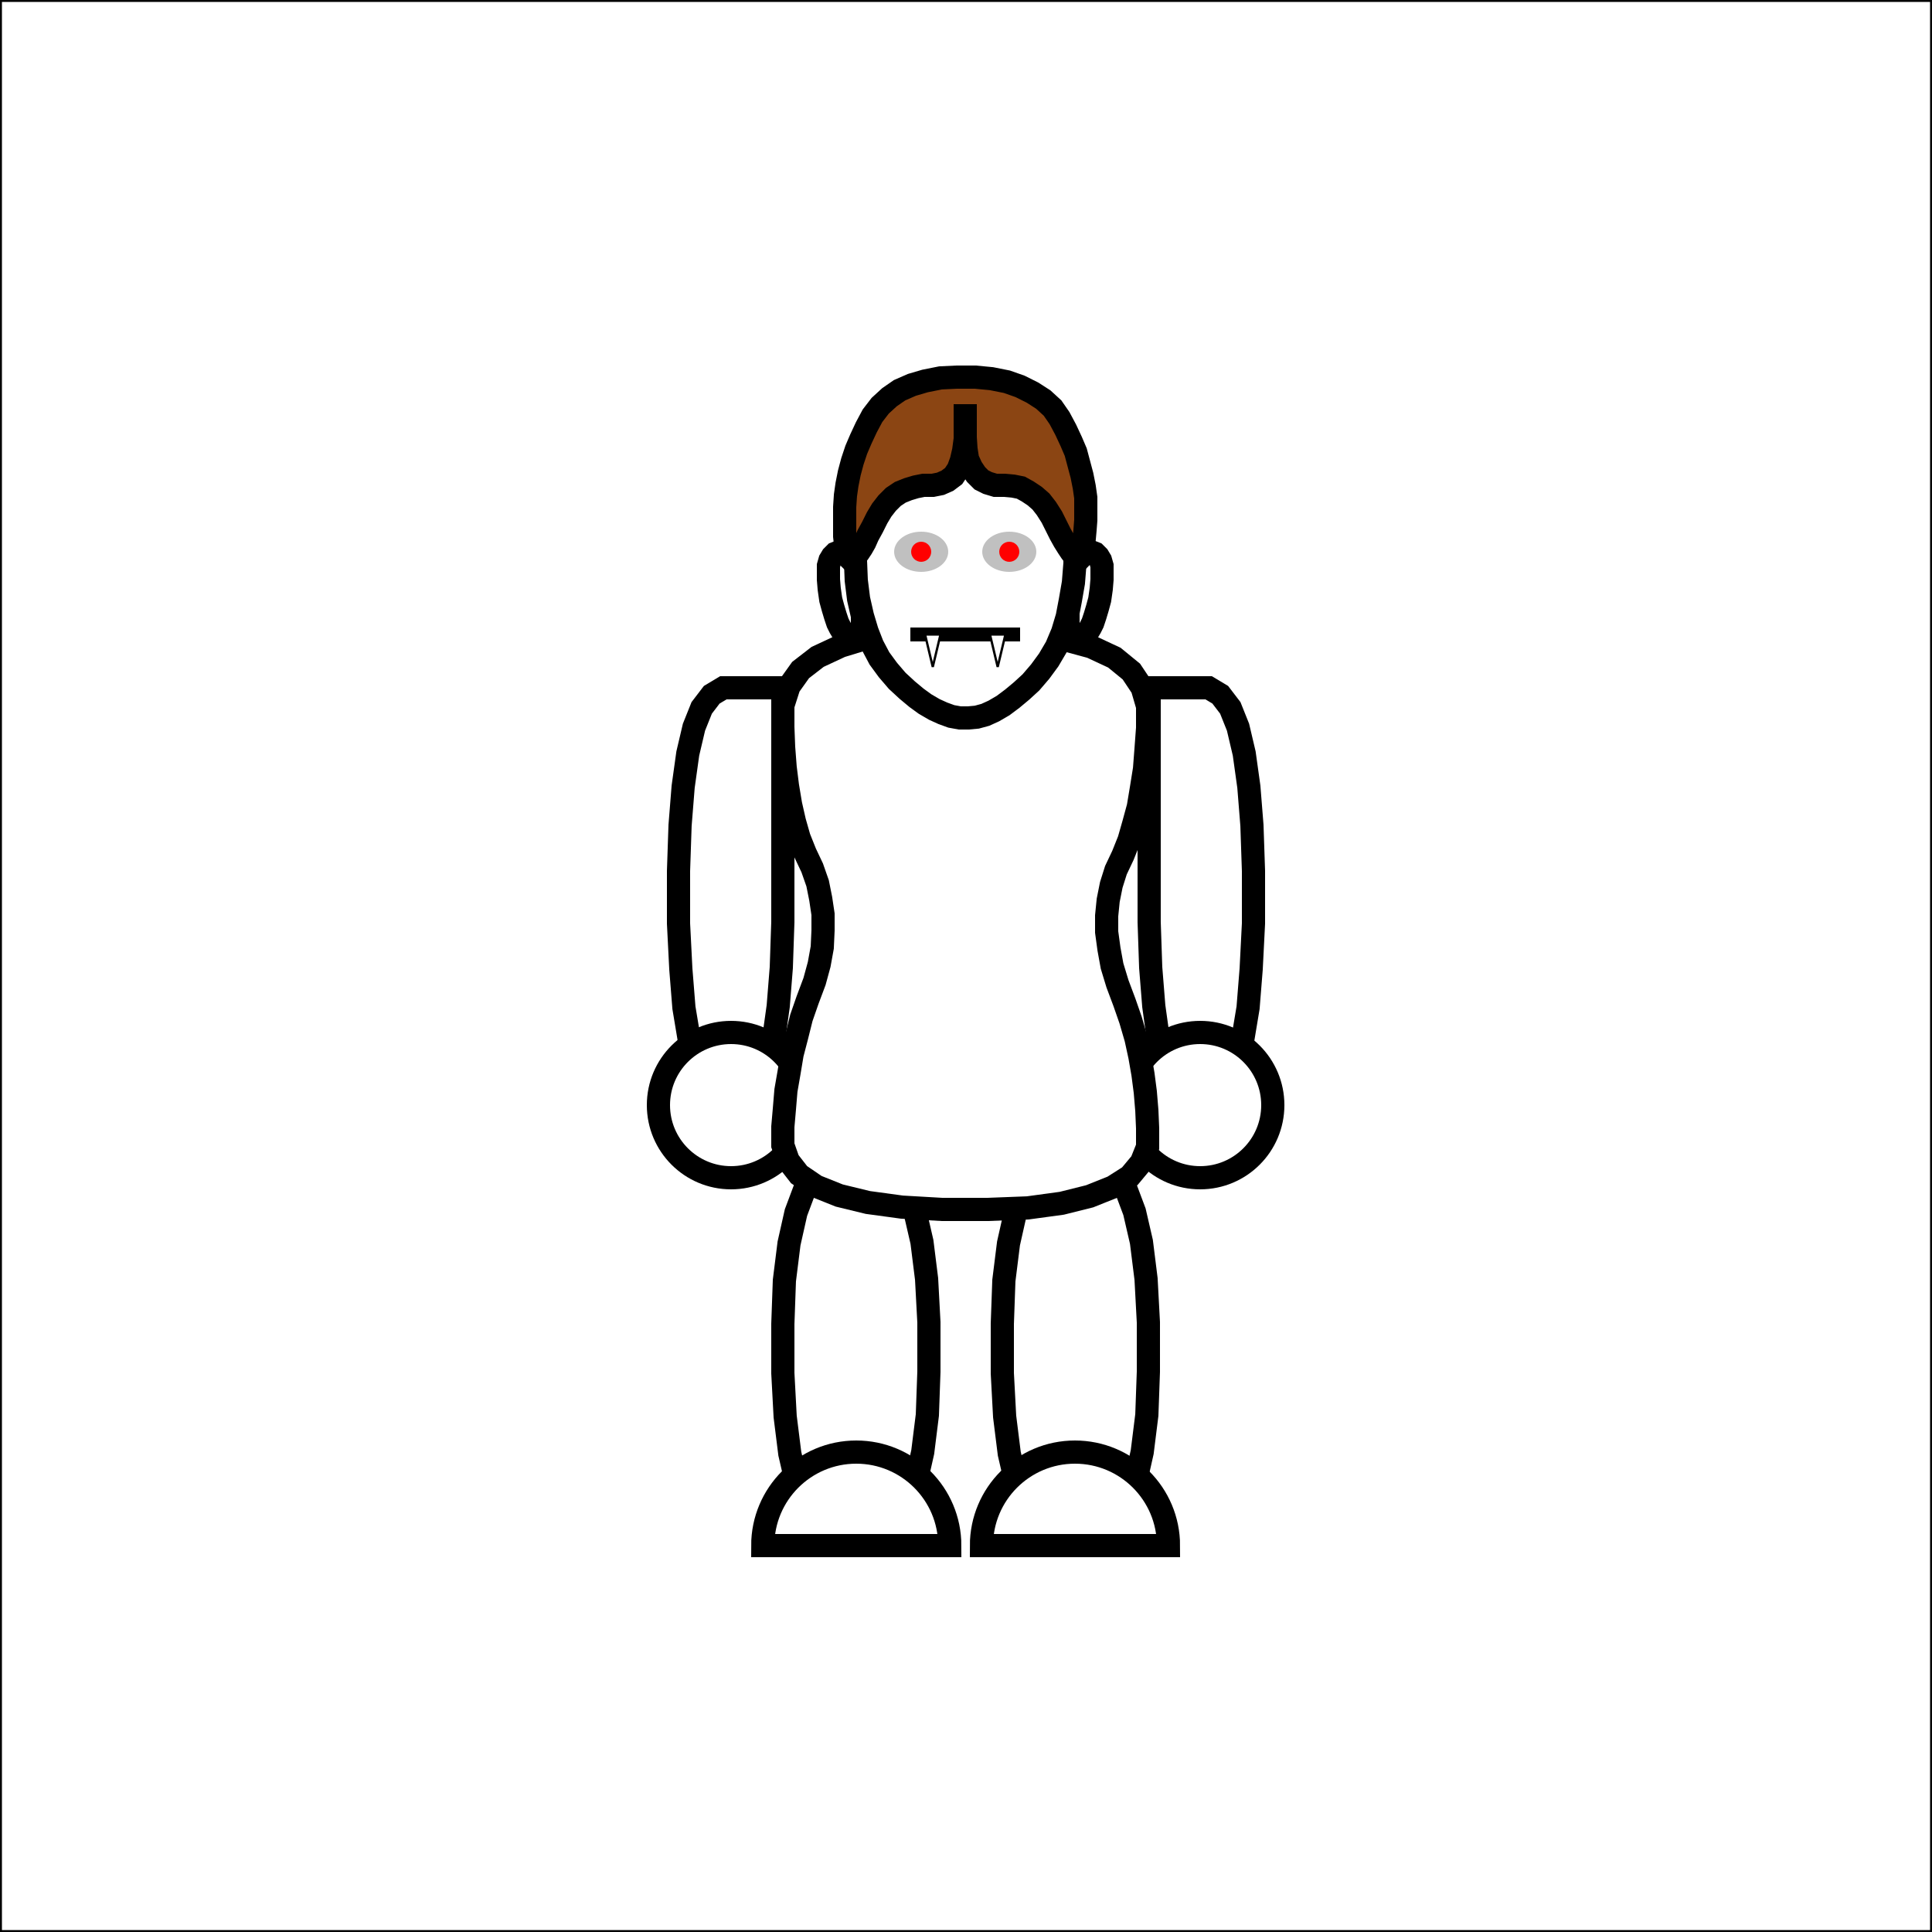
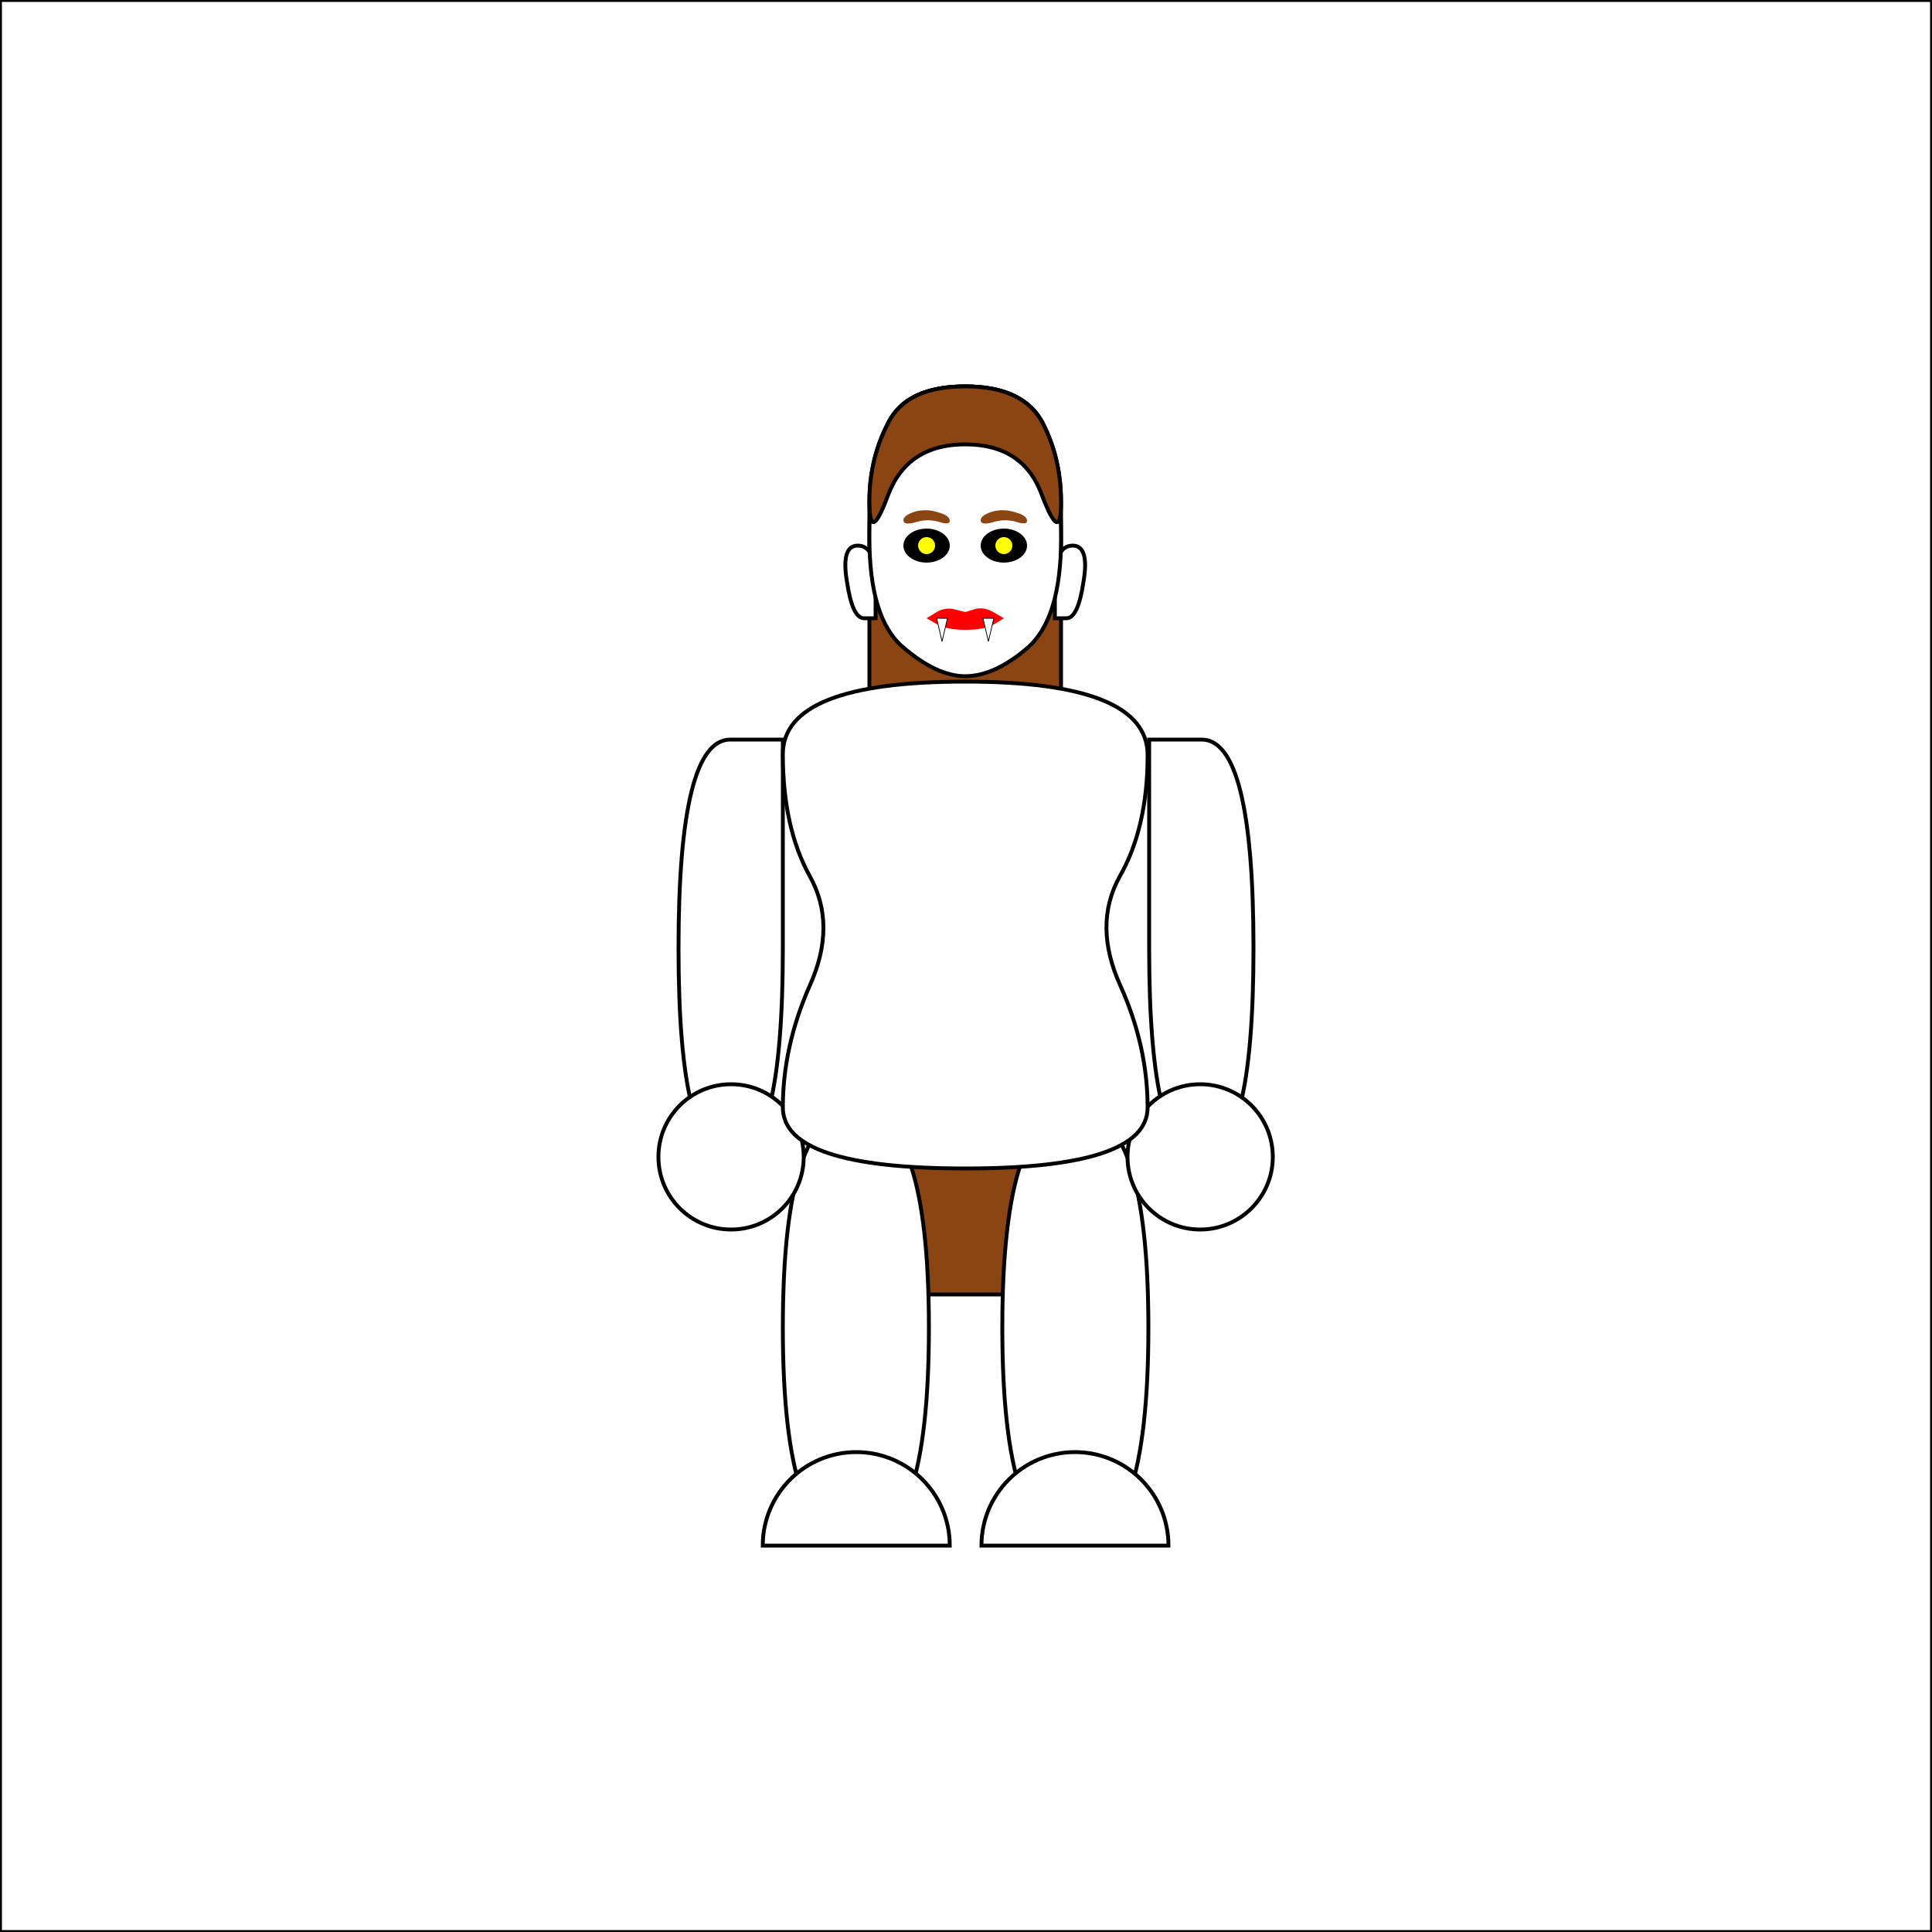
<svg xmlns="http://www.w3.org/2000/svg" viewBox="0 0 2500 2500">
  <rect x="0" y="0" width="2500" height="2500" style="fill:white;stroke:black;stroke-width:5" />
-   <path d="M 1360 1992 L 1342 1976 L 1327 1952 L 1315 1920 L 1306 1881 L 1300 1833 L 1297 1777 L 1297 1713 L 1299 1657 L 1305 1609 L 1314 1569 L 1326 1537 L 1340 1513 L 1358 1497 L 1378 1489 L 1402 1489 L 1423 1496 L 1441 1512 L 1456 1536 L 1468 1568 L 1477 1607 L 1483 1655 L 1486 1711 L 1486 1775 L 1484 1831 L 1478 1879 L 1469 1919 L 1457 1951 L 1443 1975 L 1425 1991 L 1405 1999 L 1381 1999 Z" style="fill:white;stroke:black;stroke-width:30" />
-   <path d="M 1076 1992 L 1058 1976 L 1043 1952 L 1031 1920 L 1022 1881 L 1016 1833 L 1013 1777 L 1013 1713 L 1015 1657 L 1021 1609 L 1030 1569 L 1042 1537 L 1056 1513 L 1074 1497 L 1094 1489 L 1118 1489 L 1139 1496 L 1157 1512 L 1172 1536 L 1184 1568 L 1193 1607 L 1199 1655 L 1202 1711 L 1202 1775 L 1200 1831 L 1194 1879 L 1185 1919 L 1173 1951 L 1159 1975 L 1141 1991 L 1121 1999 L 1097 1999 Z" style="fill:white;stroke:black;stroke-width:30" />
-   <path d="M 1512 2000 A 121 121 0 0 0 1270 2000 Z" style="fill:white;stroke:black;stroke-width:30" />
-   <path d="M 1229 2000 A 121 121 0 0 0 987 2000 Z" style="fill:white;stroke:black;stroke-width:30" />
-   <path d="M 923 1422 L 911 1406 L 900 1380 L 892 1346 L 885 1304 L 881 1254 L 878 1195 L 878 1127 L 880 1068 L 884 1018 L 890 975 L 898 941 L 908 916 L 921 899 L 936 890 L 953 890 L 968 890 L 980 890 L 991 890 L 999 890 L 1006 890 L 1010 890 L 1013 890 L 1013 890 L 1013 898 L 1013 914 L 1013 940 L 1013 974 L 1013 1016 L 1013 1066 L 1013 1125 L 1013 1193 L 1011 1252 L 1007 1302 L 1001 1345 L 993 1379 L 983 1404 L 970 1421 L 955 1430 L 938 1430 Z" style="fill:white;stroke:black;stroke-width:30" />
-   <path d="M 1577 1422 L 1589 1406 L 1600 1380 L 1608 1346 L 1615 1304 L 1619 1254 L 1622 1195 L 1622 1127 L 1620 1068 L 1616 1018 L 1610 975 L 1602 941 L 1592 916 L 1579 899 L 1564 890 L 1547 890 L 1532 890 L 1520 890 L 1509 890 L 1501 890 L 1494 890 L 1490 890 L 1487 890 L 1487 890 L 1487 898 L 1487 914 L 1487 940 L 1487 974 L 1487 1016 L 1487 1066 L 1487 1125 L 1487 1193 L 1489 1252 L 1493 1302 L 1499 1345 L 1507 1379 L 1517 1404 L 1530 1421 L 1545 1430 L 1562 1430 Z" style="fill:white;stroke:black;stroke-width:30" />
-   <circle cx="946" cy="1430" r="94" style="fill:white;stroke:black;stroke-width:30" />
-   <circle cx="1553" cy="1430" r="94" style="fill:white;stroke:black;stroke-width:30" />
-   <path d="M 1478 890 L 1464 869 L 1442 851 L 1412 837 L 1375 827 L 1331 819 L 1279 815 L 1220 815 L 1168 818 L 1124 825 L 1088 836 L 1058 850 L 1036 867 L 1021 888 L 1013 913 L 1013 941 L 1014 967 L 1016 993 L 1019 1017 L 1023 1041 L 1028 1063 L 1034 1084 L 1042 1104 L 1051 1123 L 1058 1143 L 1062 1163 L 1065 1183 L 1065 1204 L 1064 1226 L 1060 1248 L 1054 1270 L 1045 1294 L 1037 1317 L 1031 1341 L 1025 1364 L 1021 1388 L 1017 1411 L 1015 1435 L 1013 1458 L 1013 1482 L 1020 1502 L 1034 1520 L 1056 1535 L 1086 1547 L 1123 1556 L 1167 1562 L 1219 1565 L 1278 1565 L 1330 1563 L 1374 1557 L 1410 1548 L 1440 1536 L 1462 1522 L 1477 1504 L 1485 1484 L 1485 1460 L 1484 1437 L 1482 1413 L 1479 1390 L 1475 1367 L 1470 1344 L 1463 1320 L 1455 1297 L 1446 1273 L 1439 1250 L 1435 1228 L 1432 1206 L 1432 1185 L 1434 1165 L 1438 1145 L 1444 1126 L 1453 1107 L 1461 1087 L 1467 1066 L 1473 1044 L 1477 1020 L 1481 995 L 1483 969 L 1485 942 L 1485 914 Z" style="fill:white;stroke:black;stroke-width:30" />
-   <path d="M 1426 750 L 1426 740 L 1426 732 L 1424 725 L 1421 720 L 1417 716 L 1412 714 L 1406 714 L 1400 715 L 1395 718 L 1391 723 L 1388 729 L 1385 738 L 1383 748 L 1382 759 L 1382 773 L 1382 785 L 1382 795 L 1382 803 L 1382 810 L 1382 815 L 1382 819 L 1382 821 L 1382 821 L 1382 821 L 1383 821 L 1385 821 L 1387 821 L 1389 821 L 1392 821 L 1396 821 L 1400 821 L 1404 820 L 1408 817 L 1411 812 L 1414 806 L 1417 797 L 1420 787 L 1423 776 L 1425 762 Z" style="fill:white;stroke:black;stroke-width:30" />
-   <path d="M 1072 750 L 1072 740 L 1072 732 L 1074 725 L 1077 720 L 1081 716 L 1086 714 L 1092 714 L 1098 715 L 1103 718 L 1107 723 L 1110 729 L 1113 738 L 1115 748 L 1116 759 L 1116 773 L 1116 785 L 1116 795 L 1116 803 L 1116 810 L 1116 815 L 1116 819 L 1116 821 L 1116 821 L 1116 821 L 1115 821 L 1113 821 L 1111 821 L 1109 821 L 1106 821 L 1102 821 L 1098 821 L 1094 820 L 1090 817 L 1087 812 L 1084 806 L 1081 797 L 1078 787 L 1075 776 L 1073 762 Z" style="fill:white;stroke:black;stroke-width:30" />
-   <path d="M 1351 536 L 1341 526 L 1328 518 L 1314 511 L 1298 506 L 1280 502 L 1261 500 L 1239 500 L 1219 501 L 1201 504 L 1185 509 L 1171 515 L 1159 524 L 1148 534 L 1139 545 L 1132 559 L 1126 574 L 1121 591 L 1117 610 L 1113 630 L 1110 651 L 1108 674 L 1107 699 L 1107 726 L 1108 751 L 1111 775 L 1116 797 L 1122 817 L 1129 835 L 1138 852 L 1149 867 L 1161 881 L 1174 893 L 1186 903 L 1197 911 L 1209 918 L 1220 923 L 1231 927 L 1242 929 L 1253 929 L 1264 928 L 1275 925 L 1286 920 L 1298 913 L 1310 904 L 1322 894 L 1334 883 L 1346 869 L 1357 854 L 1367 837 L 1375 818 L 1381 798 L 1385 777 L 1389 754 L 1391 729 L 1391 702 L 1391 677 L 1389 653 L 1387 631 L 1383 611 L 1379 593 L 1373 577 L 1367 562 L 1360 548 Z" style="fill:white;stroke:black;stroke-width:30" />
-   <ellipse cx="1192" cy="714" rx="35" ry="26" style="fill:silver;stroke:silver;stroke-width:0" />
-   <circle cx="1192" cy="714" r="13" style="fill:red;stroke:red;stroke-width:0" />
-   <ellipse cx="1306" cy="714" rx="35" ry="26" style="fill:silver;stroke:silver;stroke-width:0" />
-   <circle cx="1306" cy="714" r="13" style="fill:red;stroke:red;stroke-width:0" />
-   <path d="M 1178 821 L 1320 821" style="fill:none;stroke:black;stroke-width:18" />
-   <path d="M 1217 821 L 1207 863 L 1197 821 Z" style="fill:#ffffff;stroke:black;stroke-width:3" />
-   <path d="M 1301 821 L 1291 863 L 1281 821 Z" style="fill:#ffffff;stroke:black;stroke-width:3" />
-   <path d="M 1362 528 L 1350 517 L 1336 508 L 1320 500 L 1303 494 L 1283 490 L 1262 488 L 1238 488 L 1217 489 L 1197 493 L 1180 498 L 1164 505 L 1151 514 L 1139 525 L 1129 538 L 1121 553 L 1114 568 L 1108 582 L 1103 597 L 1099 612 L 1096 627 L 1094 641 L 1093 656 L 1093 670 L 1093 683 L 1093 694 L 1094 703 L 1095 711 L 1096 717 L 1098 721 L 1100 723 L 1102 723 L 1104 722 L 1107 720 L 1111 715 L 1115 709 L 1119 702 L 1123 693 L 1129 682 L 1135 670 L 1141 660 L 1148 651 L 1156 643 L 1165 637 L 1175 633 L 1185 630 L 1195 628 L 1207 628 L 1217 626 L 1226 622 L 1234 616 L 1240 607 L 1244 596 L 1247 583 L 1249 568 L 1249 550 L 1249 537 L 1249 528 L 1249 523 L 1249 523 L 1249 527 L 1249 535 L 1249 548 L 1249 566 L 1250 581 L 1252 594 L 1257 605 L 1263 614 L 1270 621 L 1278 625 L 1288 628 L 1300 628 L 1311 629 L 1321 631 L 1330 636 L 1339 642 L 1347 649 L 1354 658 L 1361 669 L 1367 681 L 1372 691 L 1377 700 L 1382 708 L 1386 714 L 1389 718 L 1392 721 L 1395 723 L 1397 723 L 1398 722 L 1400 718 L 1401 713 L 1402 706 L 1403 697 L 1404 686 L 1405 673 L 1405 659 L 1405 644 L 1403 630 L 1400 615 L 1396 600 L 1392 585 L 1386 571 L 1379 556 L 1371 541 Z" style="fill:saddlebrown;stroke:black;stroke-width:30" />
+   <path d="M 1150 546 Q 1125 593 1125 649 Q 1125 706 1125 753 Q 1125 800 1125 837 Q 1125 875 1125 1275 L 1125 1675 L 1249 1675 L 1373 1675 L 1373 1275 Q 1373 875 1373 838 Q 1373 800 1373 753 Q 1373 706 1373 650 Q 1373 593 1349 547 Q 1324 500 1249 500 Q 1174 500 1150 546" style="fill:saddlebrown;stroke:black;stroke-width:5" />
+   <path d="M 1391 1437 Q 1486 1437 1486 1718 Q 1486 1999 1392 1999 Q 1297 1999 1297 1718 Q 1297 1437 1391 1437" style="fill:white;stroke:black;stroke-width:5" />
+   <path d="M 1107 1437 Q 1202 1437 1202 1718 Q 1202 1999 1108 1999 Q 1013 1999 1013 1718 Q 1013 1437 1107 1437" style="fill:white;stroke:black;stroke-width:5" />
+   <path d="M 1512 2000 A 121 121 0 0 0 1270 2000 Z" style="fill:white;stroke:black;stroke-width:5" />
+   <path d="M 1229 2000 A 121 121 0 0 0 987 2000 Z" style="fill:white;stroke:black;stroke-width:5" />
+   <path d="M 945 957 L 1013 957 L 1013 1227 Q 1013 1497 946 1497 Q 878 1497 878 1227 Q 878 957 945 957" style="fill:white;stroke:black;stroke-width:5" />
+   <path d="M 1555 957 L 1487 957 L 1487 1227 Q 1487 1497 1554 1497 Q 1622 1497 1622 1227 Q 1622 957 1555 957" style="fill:white;stroke:black;stroke-width:5" />
+   <circle cx="946" cy="1497" r="94" style="fill:white;stroke:black;stroke-width:5" />
+   <circle cx="1553" cy="1497" r="94" style="fill:white;stroke:black;stroke-width:5" />
+   <path d="M 1013 976 Q 1013 1071 1048 1134 Q 1083 1197 1048 1275 Q 1013 1354 1013 1433 Q 1013 1512 1249 1512 Q 1485 1512 1485 1433 Q 1485 1354 1450 1276 Q 1414 1197 1449 1134 Q 1485 1071 1485 977 Q 1485 882 1249 882 Q 1013 882 1013 976" style="fill:white;stroke:black;stroke-width:5" />
+   <path d="M 1365 753 L 1365 800 L 1380 800 Q 1395 800 1402 753 Q 1410 706 1388 706 Q 1365 706 1365 753" style="fill:white;stroke:black;stroke-width:5" />
+   <path d="M 1133 753 L 1133 800 L 1118 800 Q 1103 800 1096 753 Q 1088 706 1110 706 Q 1133 706 1133 753" style="fill:white;stroke:black;stroke-width:5" />
+   <path d="M 1125 696 Q 1125 800 1168 837 Q 1212 875 1249 875 Q 1287 875 1330 838 Q 1373 800 1373 697 Q 1373 593 1349 547 Q 1324 500 1249 500 Q 1174 500 1150 546 Q 1125 593 1125 696" style="fill:white;stroke:black;stroke-width:5" />
+   <ellipse cx="1199" cy="706" rx="30" ry="22" style="fill:black;stroke:black;stroke-width:0" />
+   <circle cx="1199" cy="706" r="11" style="fill:yellow;stroke:yellow;stroke-width:0" />
+   <ellipse cx="1299" cy="706" rx="30" ry="22" style="fill:black;stroke:black;stroke-width:0" />
+   <circle cx="1299" cy="706" r="11" style="fill:yellow;stroke:yellow;stroke-width:0" />
+   <path d="M 1184 676 Q 1199 671 1214 675 Q 1229 680 1229 674 Q 1229 667 1214 663 Q 1199 658 1184 662 Q 1169 667 1169 673 Q 1169 680 1184 676" style="fill:saddlebrown;stroke:saddlebrown;stroke-width:0" />
+   <path d="M 1284 676 Q 1299 671 1314 675 Q 1329 680 1329 674 Q 1329 667 1314 663 Q 1299 658 1284 662 Q 1269 667 1269 673 Q 1269 680 1284 676" style="fill:saddlebrown;stroke:saddlebrown;stroke-width:0" />
+   <path d="M 1150 546 Q 1125 593 1125 649 Q 1125 706 1149 641 Q 1174 575 1249 575 Q 1324 575 1348 640 Q 1373 706 1373 650 Q 1373 593 1349 547 Q 1324 500 1249 500 Q 1174 500 1150 546" style="fill:saddlebrown;stroke:black;stroke-width:5" />
+   <path d="M 1199 800 L 1211 807 Q 1224 815 1249 815 Q 1274 815 1286 808 L 1299 800 L 1287 793 Q 1274 785 1262 788 L 1249 792 L 1237 789 Q 1224 785 1212 792 Z" style="fill:red;stroke:red;stroke-width:0" />
+   <path d="M 1226 800 L 1219 830 L 1212 800 Z" style="fill:#ffffff;stroke:black;stroke-width:1" />
+   <path d="M 1286 800 L 1279 830 L 1272 800 Z" style="fill:#ffffff;stroke:black;stroke-width:1" />
</svg>
